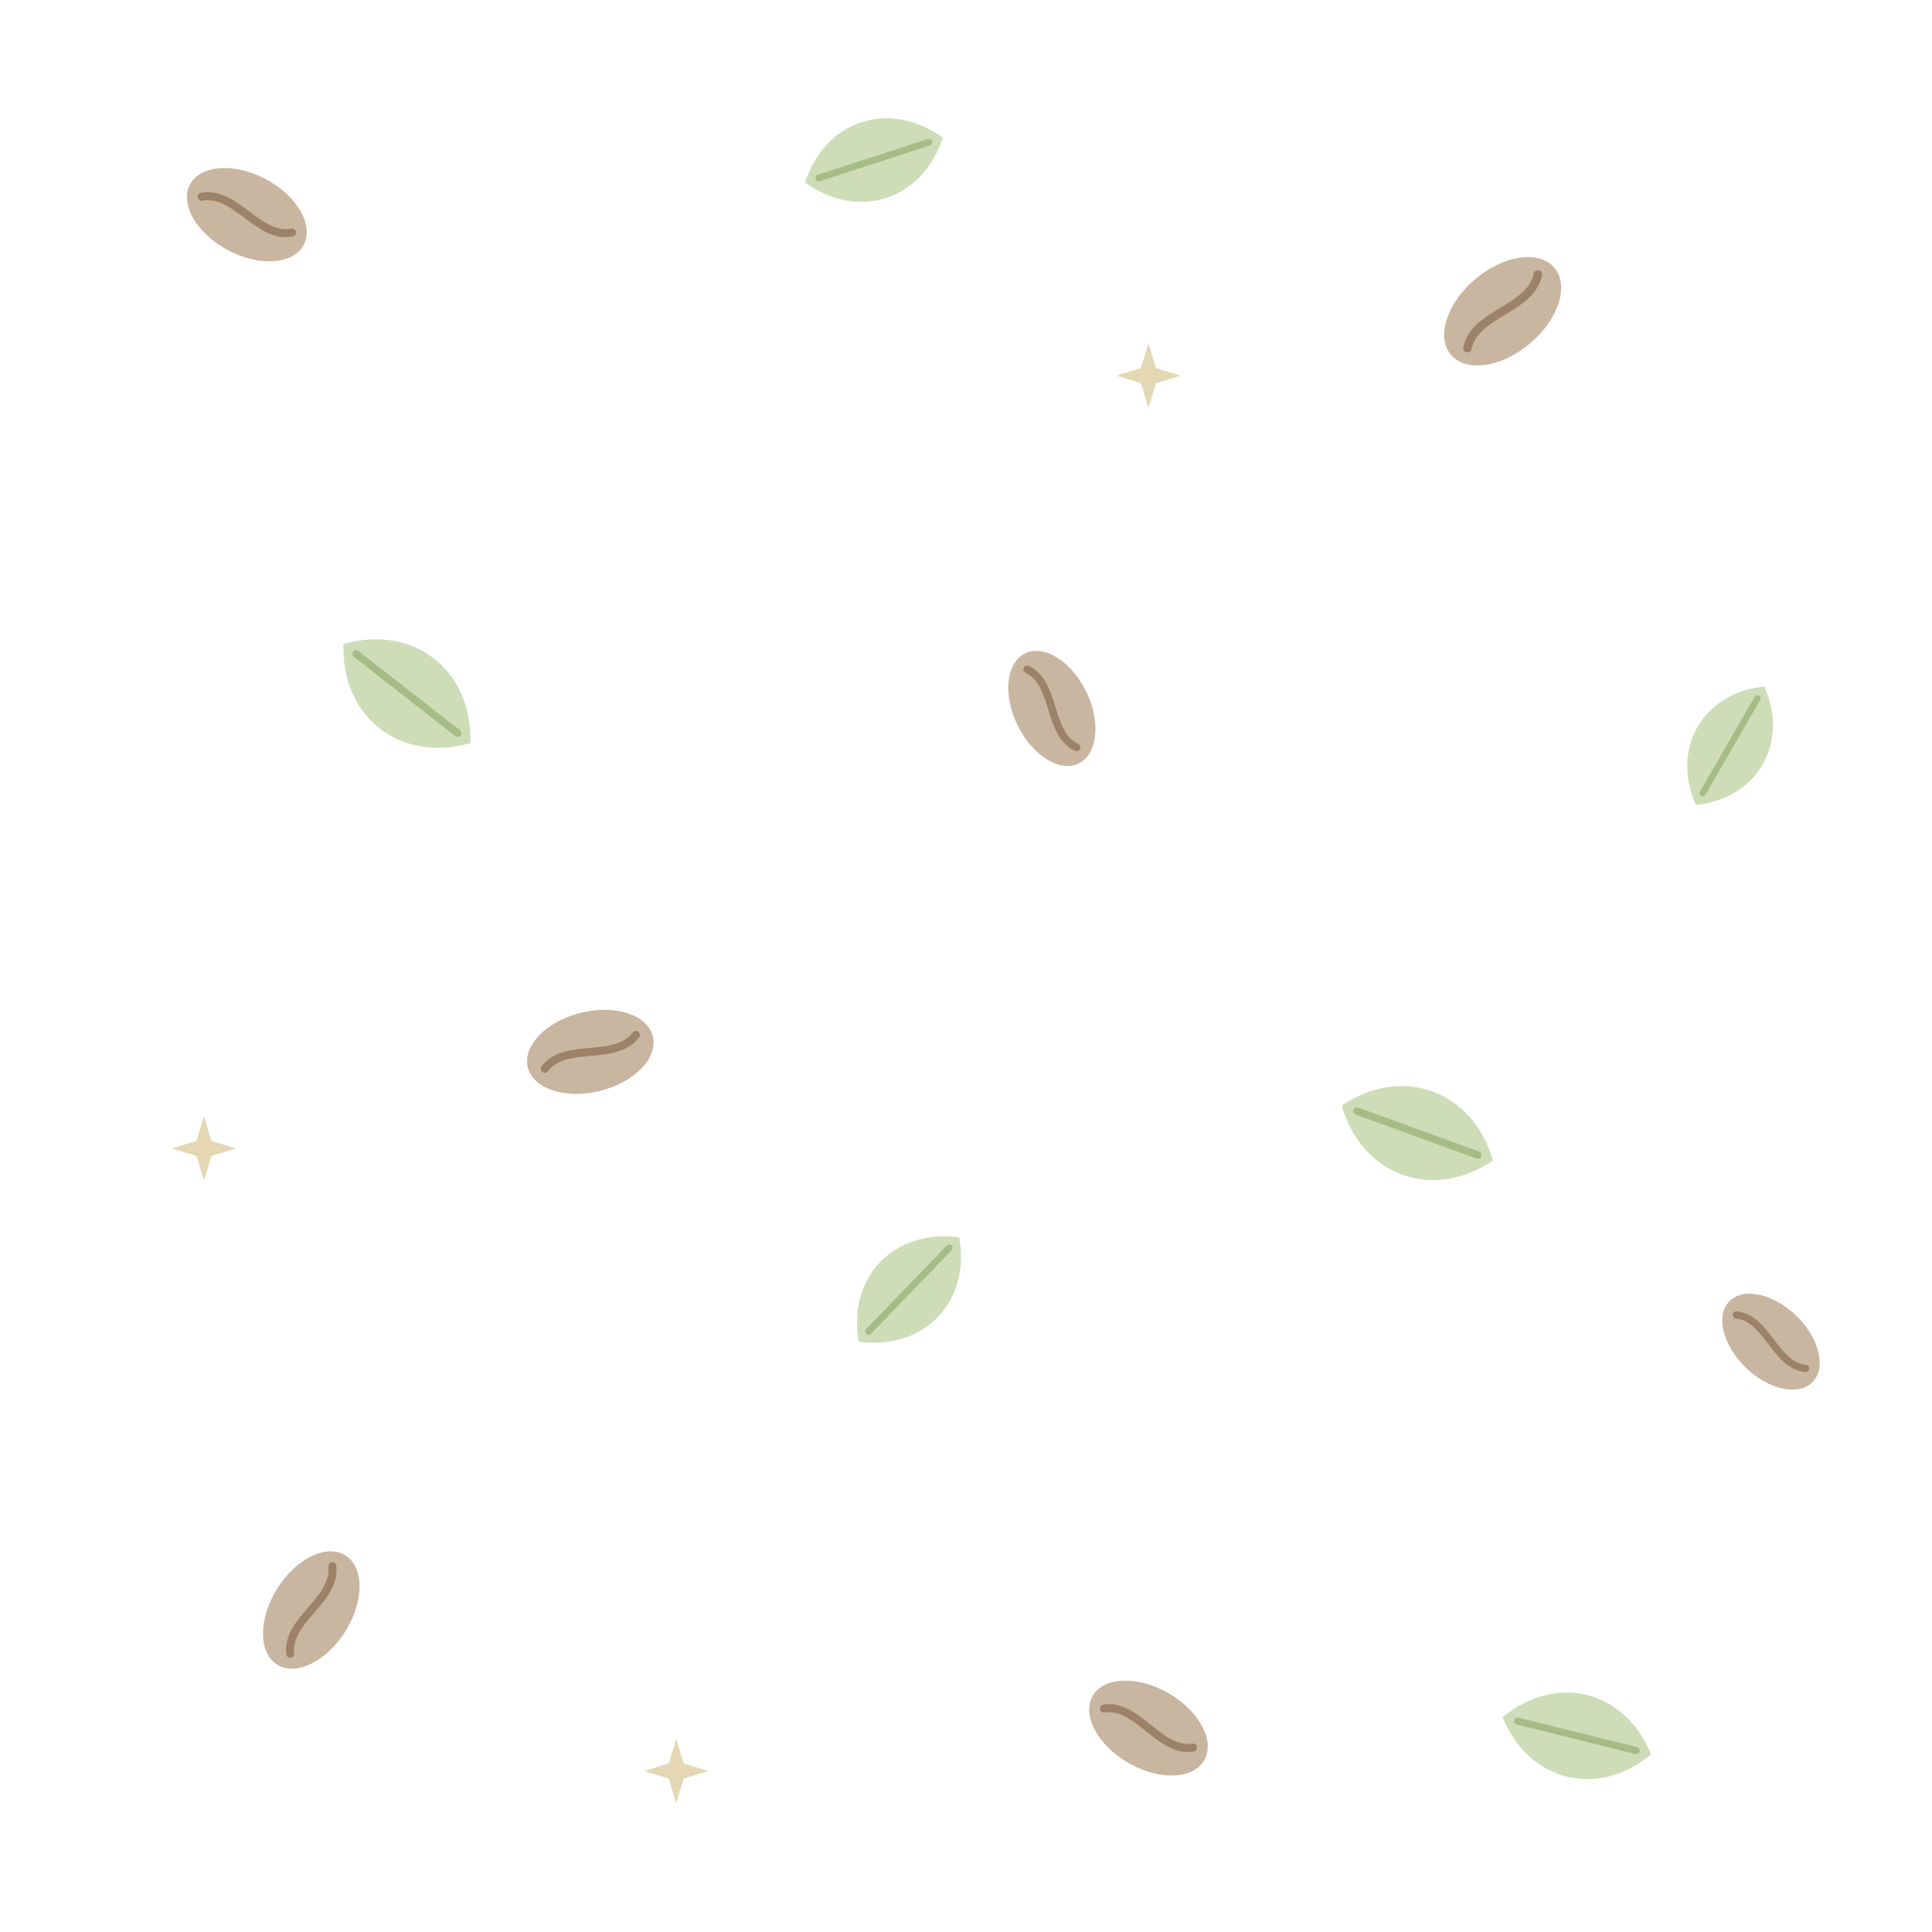
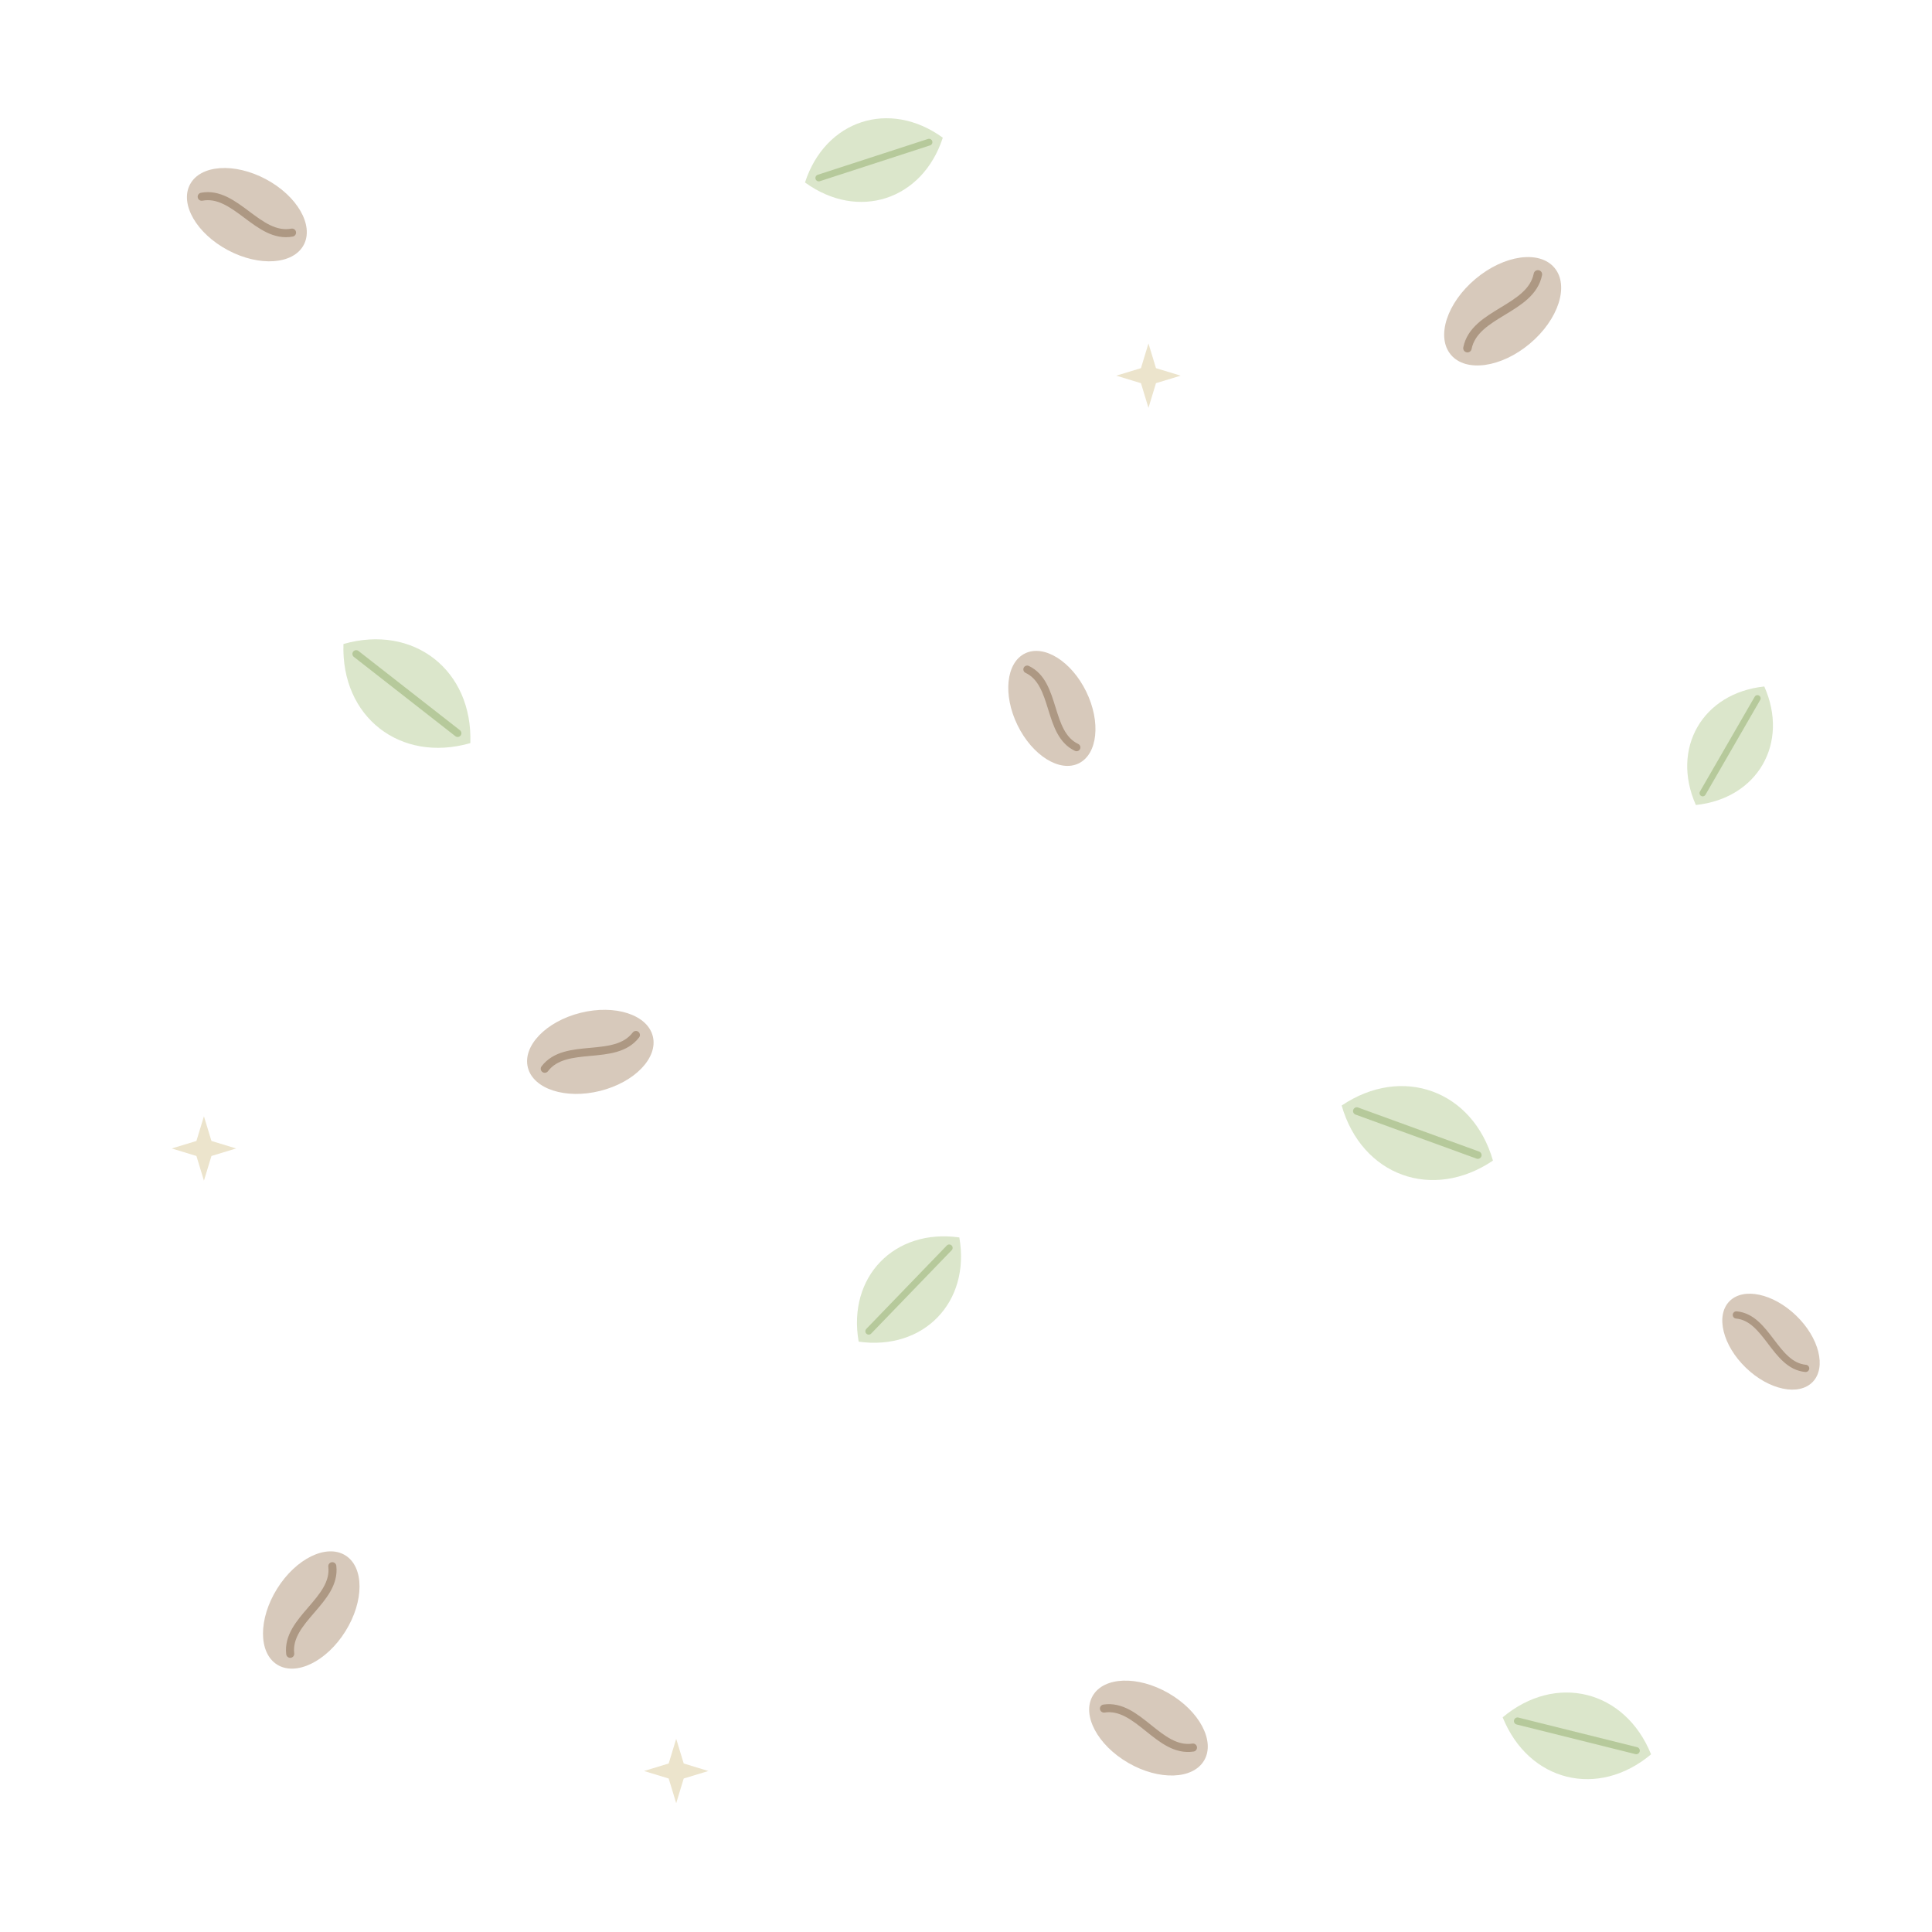
<svg xmlns="http://www.w3.org/2000/svg" width="360" height="360" viewBox="0 0 360 360">
  <defs>
    <g id="bean">
-       <ellipse rx="12" ry="7.5" fill="#9c7a55" fill-opacity="0.55" />
-       <path d="M-9 1 C -4 -3, 4 3, 9 -1" fill="none" stroke="#6f4e30" stroke-opacity="0.5" stroke-width="1.5" stroke-linecap="round" />
+       <ellipse rx="12" ry="7.5" fill="#9c7a55" fill-opacity="0.4" />
+       <path d="M-9 1 C -4 -3, 4 3, 9 -1" fill="none" stroke="#6f4e30" stroke-opacity="0.4" stroke-width="1.5" stroke-linecap="round" />
    </g>
    <g id="leaf">
-       <path d="M0 0 C 8 -11, 22 -11, 30 0 C 22 11, 8 11, 0 0 Z" fill="#a6c07d" fill-opacity="0.55" />
-       <path d="M3 0 L 27 0" stroke="#7f9d54" stroke-opacity="0.5" stroke-width="1.4" stroke-linecap="round" />
+       <path d="M0 0 C 8 -11, 22 -11, 30 0 C 22 11, 8 11, 0 0 Z" fill="#a6c07d" fill-opacity="0.4" />
+       <path d="M3 0 L 27 0" stroke="#7f9d54" stroke-opacity="0.4" stroke-width="1.4" stroke-linecap="round" />
    </g>
    <g id="spark">
-       <path d="M0 -6 L 1.4 -1.4 L 6 0 L 1.4 1.4 L 0 6 L -1.4 1.4 L -6 0 L -1.4 -1.4 Z" fill="#c9b06a" fill-opacity="0.5" />
+       <path d="M0 -6 L 1.4 -1.4 L 6 0 L 1.4 1.4 L 0 6 L -1.4 1.4 L -6 0 L -1.4 -1.4 Z" fill="#c9b06a" fill-opacity="0.34" />
    </g>
  </defs>
  <use href="#bean" transform="translate(46 40) rotate(28)" />
  <use href="#leaf" transform="translate(150 34) rotate(-18) scale(.9)" />
  <use href="#bean" transform="translate(280 58) rotate(-40) scale(1.05)" />
  <use href="#spark" transform="translate(214 70)" />
  <use href="#leaf" transform="translate(64 120) rotate(38)" />
  <use href="#bean" transform="translate(196 132) rotate(64) scale(.95)" />
  <use href="#leaf" transform="translate(316 150) rotate(-60) scale(.85)" />
  <use href="#bean" transform="translate(110 196) rotate(-14)" />
  <use href="#leaf" transform="translate(250 206) rotate(20) scale(1)" />
  <use href="#spark" transform="translate(38 214)" />
  <use href="#bean" transform="translate(330 250) rotate(44) scale(.9)" />
  <use href="#leaf" transform="translate(160 250) rotate(-46) scale(.9)" />
  <use href="#bean" transform="translate(58 300) rotate(-58)" />
  <use href="#leaf" transform="translate(280 320) rotate(14) scale(.95)" />
  <use href="#bean" transform="translate(214 322) rotate(30) scale(1)" />
  <use href="#spark" transform="translate(126 330)" />
</svg>
